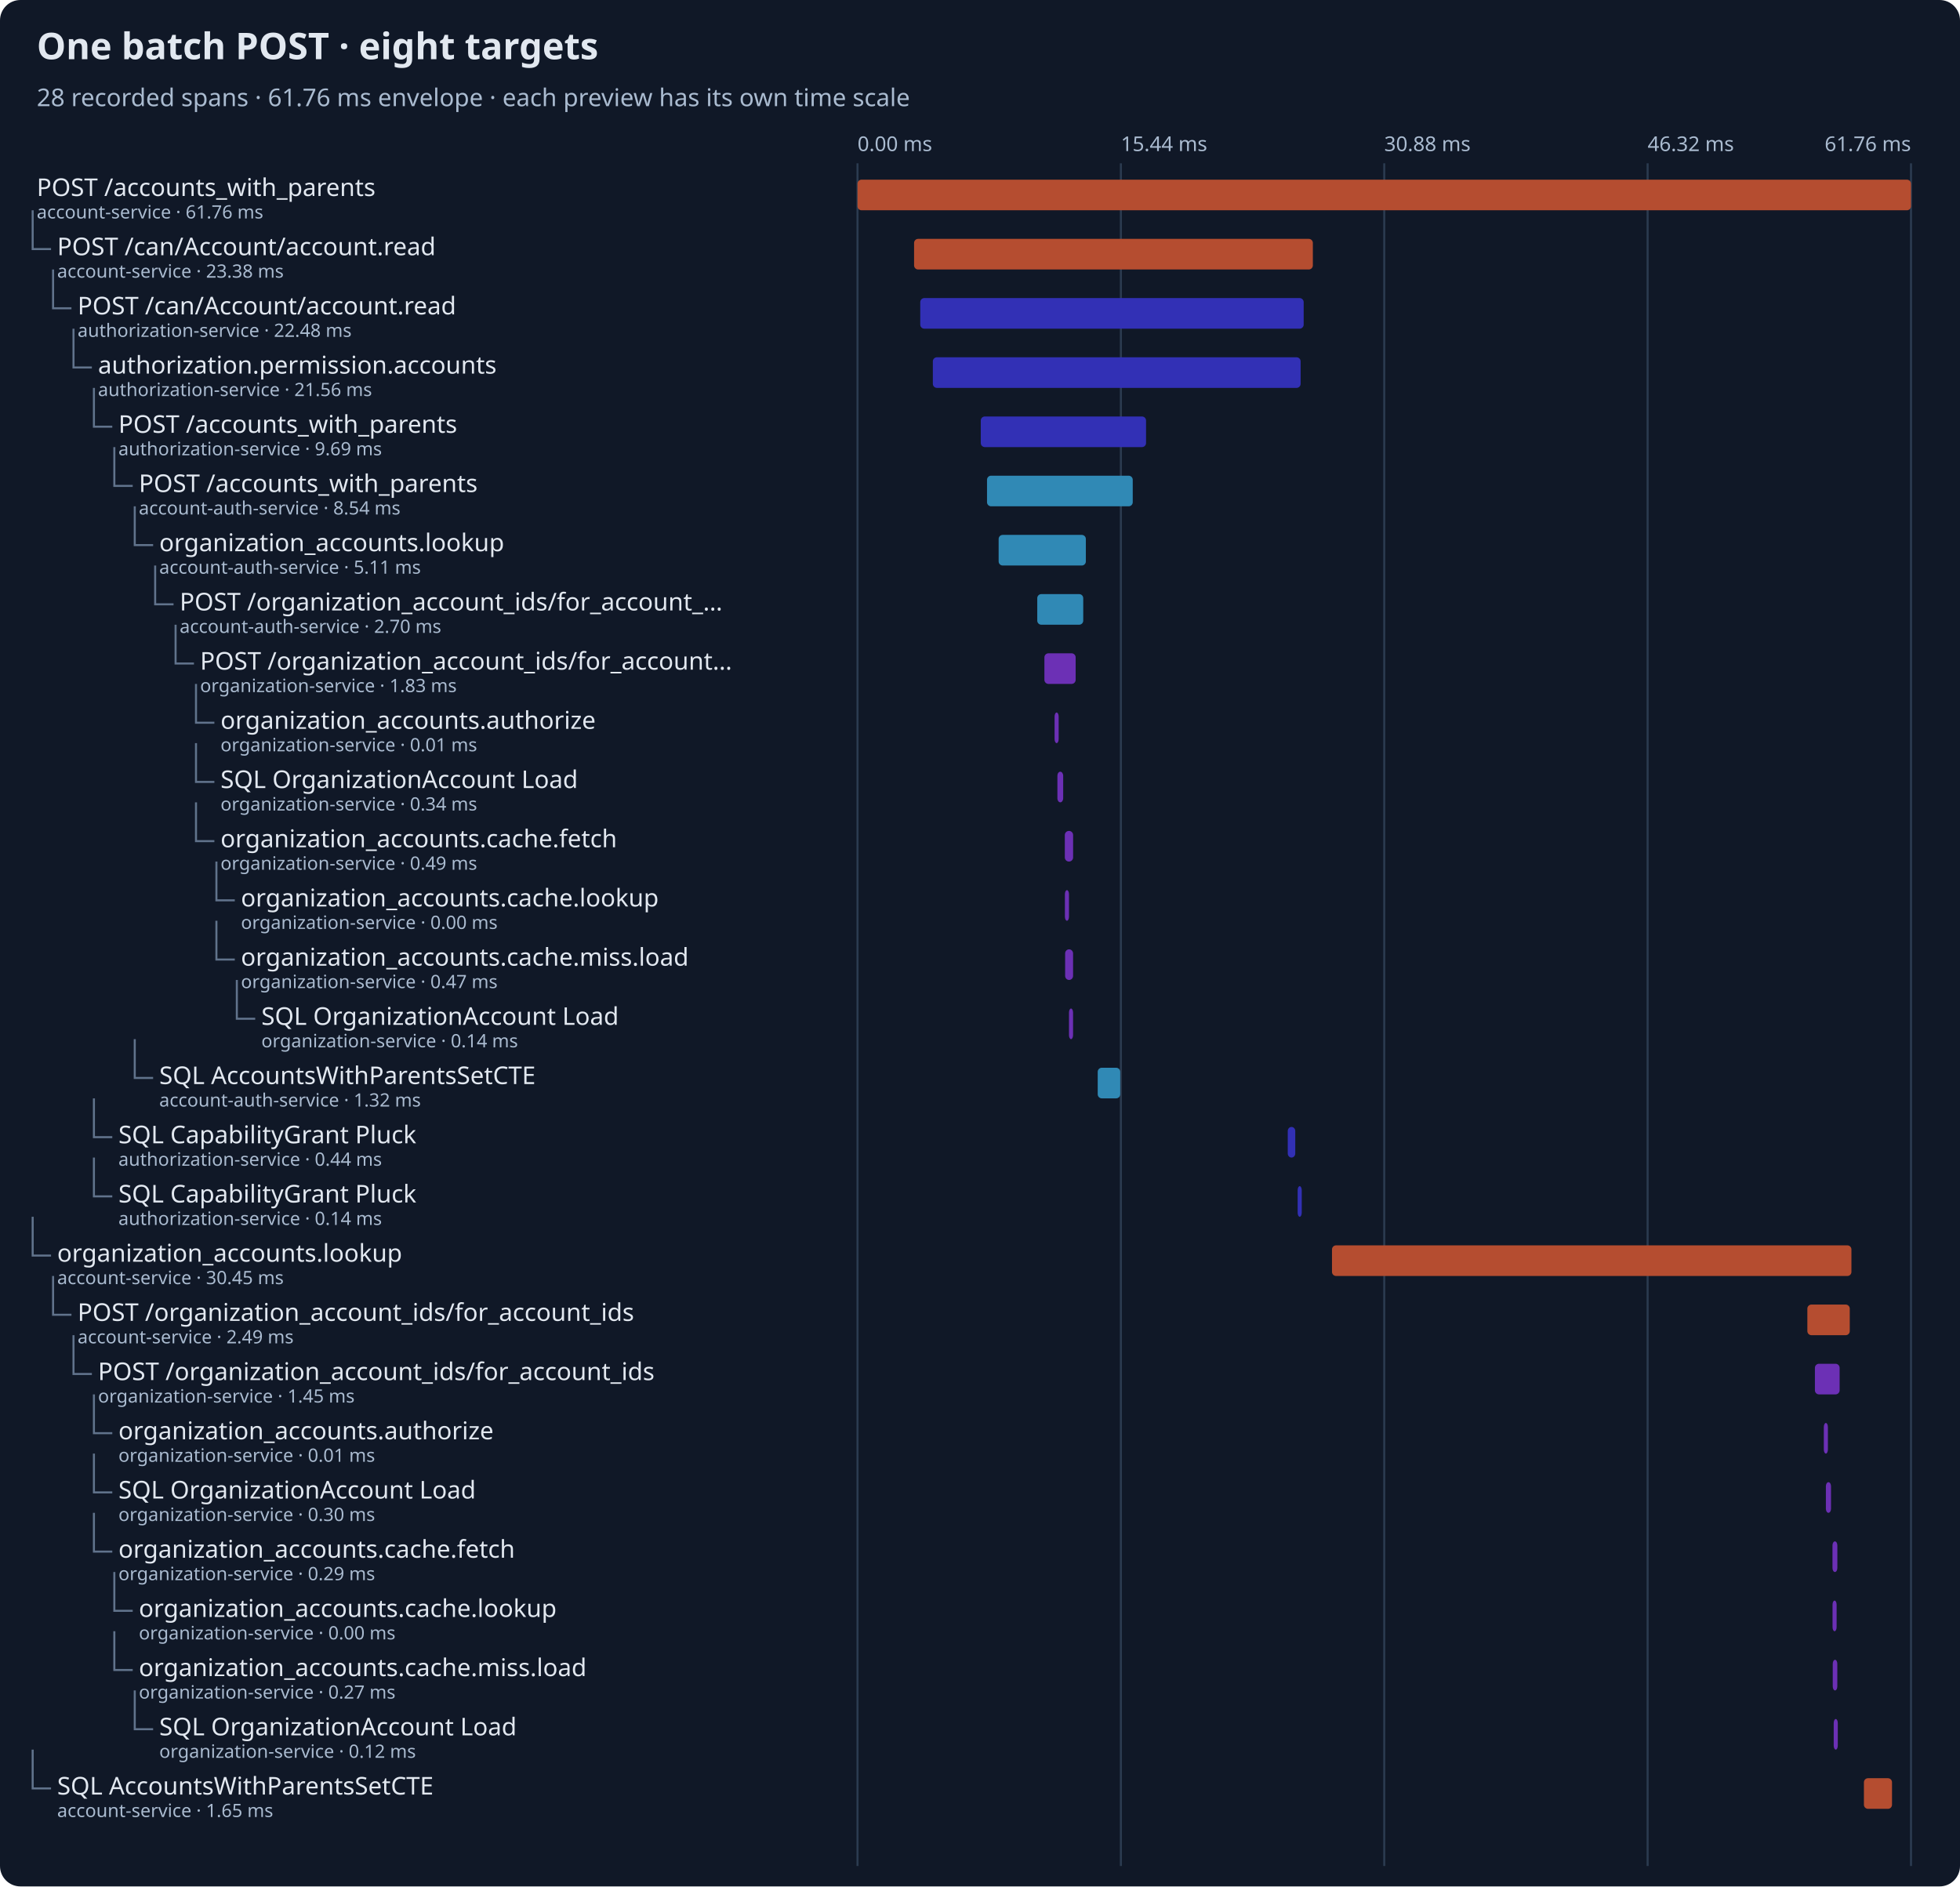
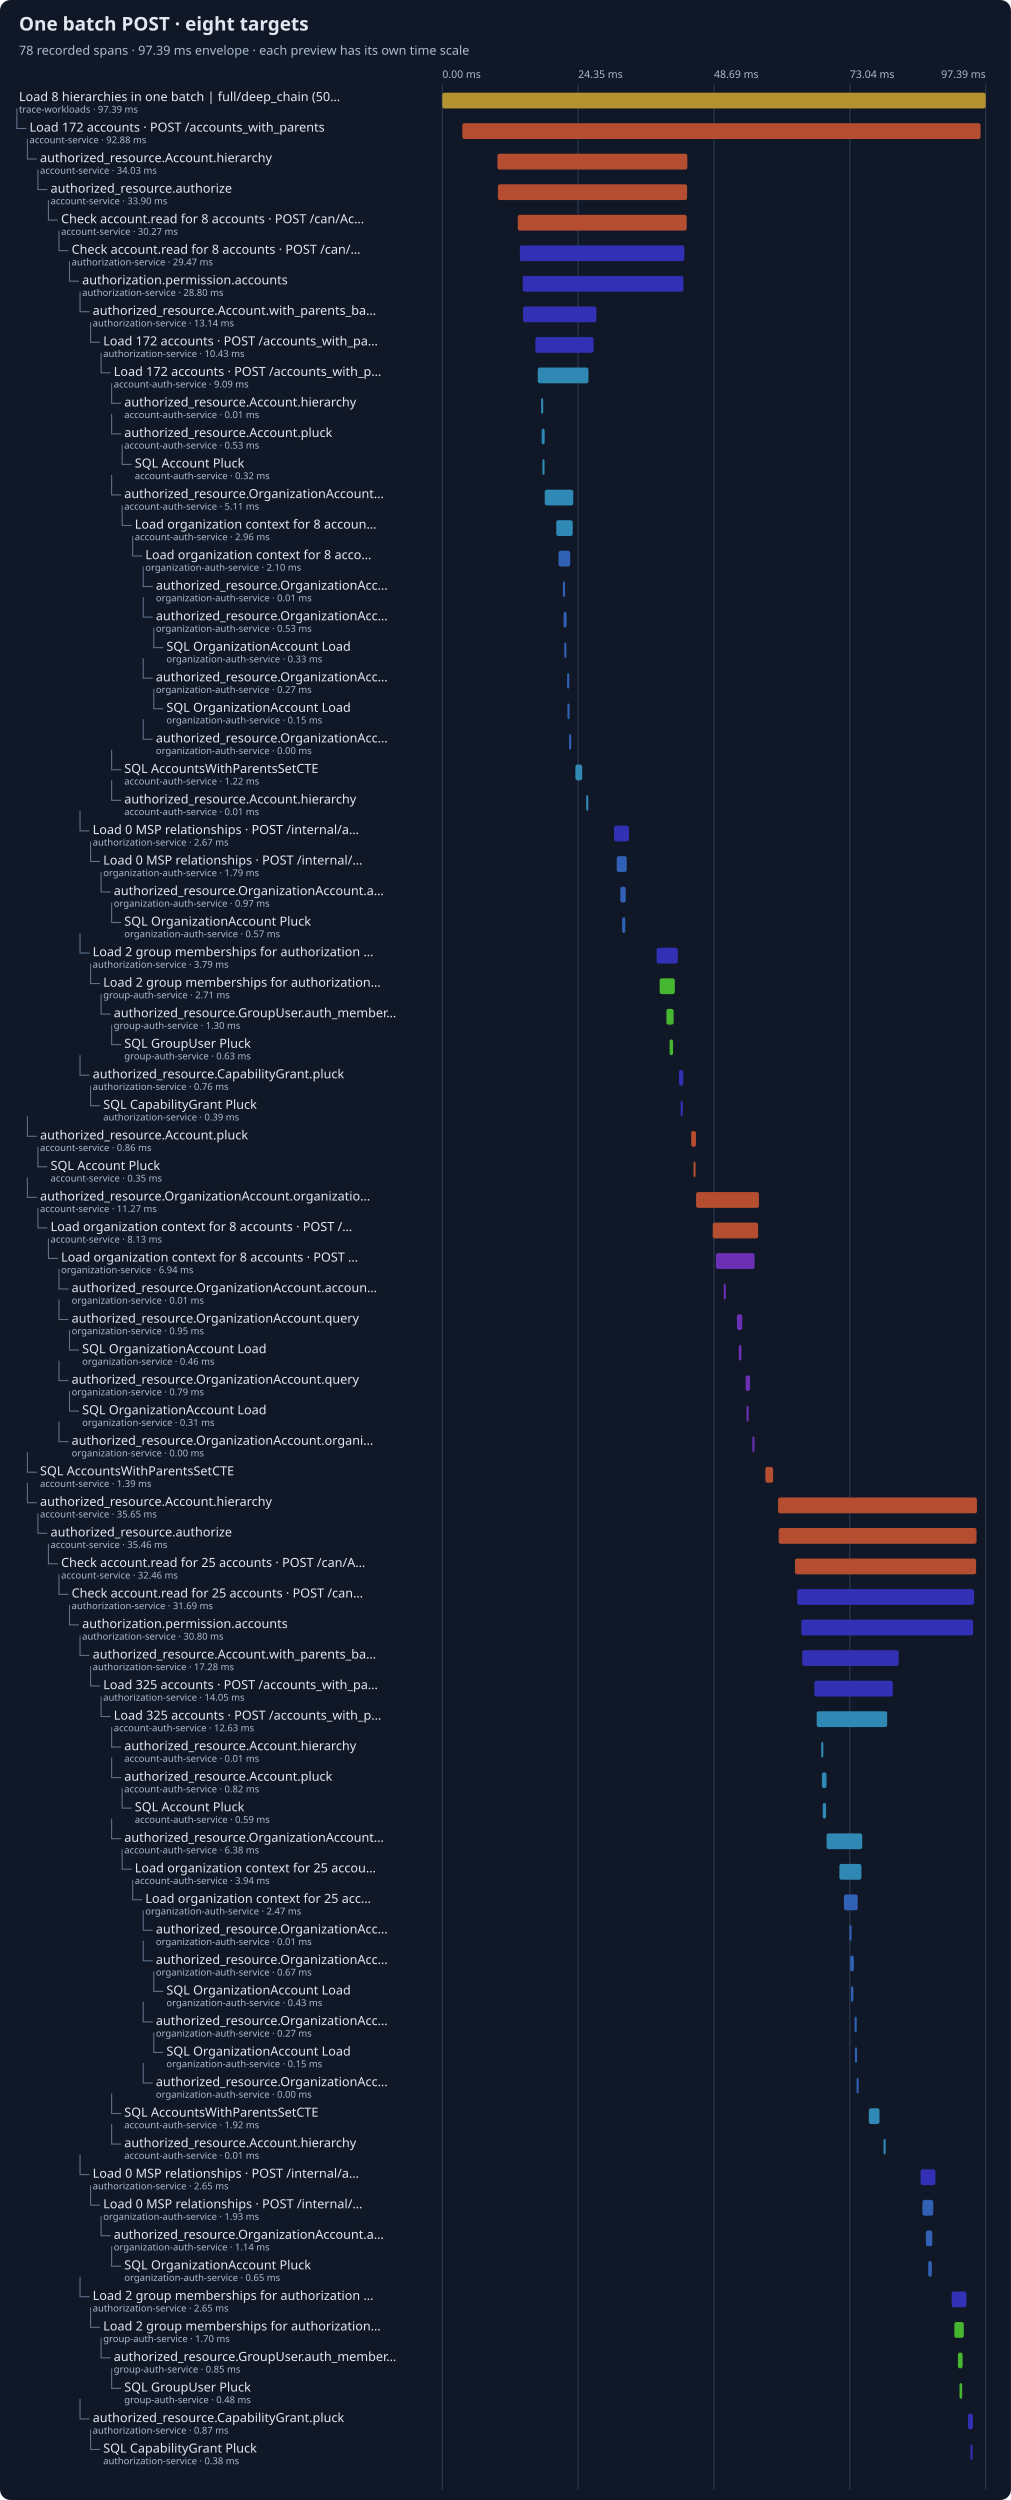
- <svg xmlns="http://www.w3.org/2000/svg" width="960" height="924" viewBox="0 0 960 924" role="img" aria-labelledby="title desc">
-   <rect width="960" height="924" rx="10" fill="#101827" />
+ <svg xmlns="http://www.w3.org/2000/svg" width="960" height="2374" viewBox="0 0 960 2374" role="img" aria-labelledby="title desc">
+   <rect width="960" height="2374" rx="10" fill="#101827" />
  <g font-family="system-ui,sans-serif" fill="#e2e8f0">
    <text x="18" y="29" font-size="18" font-weight="600">One batch POST · eight targets</text>
-     <text x="18" y="52" font-size="12" fill="#aabbd0">28 recorded spans · 61.76 ms envelope · each preview has its own time scale</text>
-     <path d="M420 80V914" stroke="#2b3b50" />
+     <text x="18" y="52" font-size="12" fill="#aabbd0">78 recorded spans · 97.39 ms envelope · each preview has its own time scale</text>
+     <path d="M420 80V2364" stroke="#2b3b50" />
    <text x="420" y="74" text-anchor="start" font-size="10" fill="#aabbd0">0.00 ms</text>
-     <path d="M549 80V914" stroke="#2b3b50" />
-     <text x="549" y="74" text-anchor="start" font-size="10" fill="#aabbd0">15.44 ms</text>
-     <path d="M678 80V914" stroke="#2b3b50" />
-     <text x="678" y="74" text-anchor="start" font-size="10" fill="#aabbd0">30.88 ms</text>
-     <path d="M807 80V914" stroke="#2b3b50" />
-     <text x="807" y="74" text-anchor="start" font-size="10" fill="#aabbd0">46.32 ms</text>
-     <path d="M936 80V914" stroke="#2b3b50" />
-     <text x="936" y="74" text-anchor="end" font-size="10" fill="#aabbd0">61.76 ms</text>
-     <g data-span-id="901c9b0c8297a80e">
-       <text x="18" y="96" font-size="12">POST /accounts_with_parents</text>
-       <text x="18" y="107" font-size="9" fill="#aabbd0">account-service · 61.76 ms</text>
-       <rect x="420" y="88" width="516" height="15" rx="2" fill="hsl(13 58% 45%)" />
+     <path d="M549 80V2364" stroke="#2b3b50" />
+     <text x="549" y="74" text-anchor="start" font-size="10" fill="#aabbd0">24.35 ms</text>
+     <path d="M678 80V2364" stroke="#2b3b50" />
+     <text x="678" y="74" text-anchor="start" font-size="10" fill="#aabbd0">48.69 ms</text>
+     <path d="M807 80V2364" stroke="#2b3b50" />
+     <text x="807" y="74" text-anchor="start" font-size="10" fill="#aabbd0">73.04 ms</text>
+     <path d="M936 80V2364" stroke="#2b3b50" />
+     <text x="936" y="74" text-anchor="end" font-size="10" fill="#aabbd0">97.39 ms</text>
+     <g data-span-id="01bc57b80b0a6a6f">
+       <text x="18" y="96" font-size="12">Load 8 hierarchies in one batch | full/deep_chain (50…</text>
+       <text x="18" y="107" font-size="9" fill="#aabbd0">trace-workloads · 97.39 ms</text>
+       <rect x="420" y="88" width="516" height="15" rx="2" fill="hsl(44 58% 45%)" />
    </g>
    <path d="M16 103V122H25" stroke="#61738c" fill="none" />
-     <g data-span-id="1fd6effcfc5023c0">
-       <text x="28" y="125" font-size="12">POST /can/Account/account.read</text>
-       <text x="28" y="136" font-size="9" fill="#aabbd0">account-service · 23.38 ms</text>
-       <rect x="447.713" y="117" width="195.318" height="15" rx="2" fill="hsl(13 58% 45%)" />
+     <g data-span-id="dabc40347fb6fa56">
+       <text x="28" y="125" font-size="12">Load 172 accounts · POST /accounts_with_parents</text>
+       <text x="28" y="136" font-size="9" fill="#aabbd0">account-service · 92.88 ms</text>
+       <rect x="439.022" y="117" width="492.119" height="15" rx="2" fill="hsl(13 58% 45%)" />
    </g>
    <path d="M26 132V151H35" stroke="#61738c" fill="none" />
-     <g data-span-id="e71abfb775c27acf">
-       <text x="38" y="154" font-size="12">POST /can/Account/account.read</text>
-       <text x="38" y="165" font-size="9" fill="#aabbd0">authorization-service · 22.48 ms</text>
-       <rect x="450.737" y="146" width="187.799" height="15" rx="2" fill="hsl(241 58% 45%)" />
+     <g data-span-id="29395440cc638caa">
+       <text x="38" y="154" font-size="12">authorized_resource.Account.hierarchy</text>
+       <text x="38" y="165" font-size="9" fill="#aabbd0">account-service · 34.03 ms</text>
+       <rect x="472.329" y="146" width="180.331" height="15" rx="2" fill="hsl(13 58% 45%)" />
    </g>
    <path d="M36 161V180H45" stroke="#61738c" fill="none" />
-     <g data-span-id="00976aa51a48ca46">
-       <text x="48" y="183" font-size="12">authorization.permission.accounts</text>
-       <text x="48" y="194" font-size="9" fill="#aabbd0">authorization-service · 21.56 ms</text>
-       <rect x="456.903" y="175" width="180.138" height="15" rx="2" fill="hsl(241 58% 45%)" />
+     <g data-span-id="f639b97c3168f7a6">
+       <text x="48" y="183" font-size="12">authorized_resource.authorize</text>
+       <text x="48" y="194" font-size="9" fill="#aabbd0">account-service · 33.90 ms</text>
+       <rect x="472.805" y="175" width="179.642" height="15" rx="2" fill="hsl(13 58% 45%)" />
    </g>
    <path d="M46 190V209H55" stroke="#61738c" fill="none" />
-     <g data-span-id="ce435a9b25deda30">
-       <text x="58" y="212" font-size="12">POST /accounts_with_parents</text>
-       <text x="58" y="223" font-size="9" fill="#aabbd0">authorization-service · 9.69 ms</text>
-       <rect x="480.38" y="204" width="80.95" height="15" rx="2" fill="hsl(241 58% 45%)" />
+     <g data-span-id="004e55d908741f27">
+       <text x="58" y="212" font-size="12">Check account.read for 8 accounts · POST /can/Ac…</text>
+       <text x="58" y="223" font-size="9" fill="#aabbd0">account-service · 30.27 ms</text>
+       <rect x="491.695" y="204" width="160.398" height="15" rx="2" fill="hsl(13 58% 45%)" />
    </g>
    <path d="M56 219V238H65" stroke="#61738c" fill="none" />
-     <g data-span-id="6cc365a5dd92c51a">
-       <text x="68" y="241" font-size="12">POST /accounts_with_parents</text>
-       <text x="68" y="252" font-size="9" fill="#aabbd0">account-auth-service · 8.54 ms</text>
-       <rect x="483.438" y="233" width="71.375" height="15" rx="2" fill="hsl(200 58% 45%)" />
+     <g data-span-id="ea125f50df1c899d">
+       <text x="68" y="241" font-size="12">Check account.read for 8 accounts · POST /can/…</text>
+       <text x="68" y="252" font-size="9" fill="#aabbd0">authorization-service · 29.47 ms</text>
+       <rect x="493.655" y="233" width="156.154" height="15" rx="2" fill="hsl(241 58% 45%)" />
    </g>
    <path d="M66 248V267H75" stroke="#61738c" fill="none" />
-     <g data-span-id="d3353bc6e225ee7f">
-       <text x="78" y="270" font-size="12">organization_accounts.lookup</text>
-       <text x="78" y="281" font-size="9" fill="#aabbd0">account-auth-service · 5.11 ms</text>
-       <rect x="489.128" y="262" width="42.718" height="15" rx="2" fill="hsl(200 58% 45%)" />
+     <g data-span-id="f080a323bbd571f5">
+       <text x="78" y="270" font-size="12">authorization.permission.accounts</text>
+       <text x="78" y="281" font-size="9" fill="#aabbd0">authorization-service · 28.80 ms</text>
+       <rect x="496.405" y="262" width="152.583" height="15" rx="2" fill="hsl(241 58% 45%)" />
    </g>
    <path d="M76 277V296H85" stroke="#61738c" fill="none" />
-     <g data-span-id="23384d3bc11248ac">
-       <text x="88" y="299" font-size="12">POST /organization_account_ids/for_account_…</text>
-       <text x="88" y="310" font-size="9" fill="#aabbd0">account-auth-service · 2.70 ms</text>
-       <rect x="508.043" y="291" width="22.525" height="15" rx="2" fill="hsl(200 58% 45%)" />
+     <g data-span-id="52c423e0fd9c5bc9">
+       <text x="88" y="299" font-size="12">authorized_resource.Account.with_parents_ba…</text>
+       <text x="88" y="310" font-size="9" fill="#aabbd0">authorization-service · 13.14 ms</text>
+       <rect x="496.628" y="291" width="69.634" height="15" rx="2" fill="hsl(241 58% 45%)" />
    </g>
    <path d="M86 306V325H95" stroke="#61738c" fill="none" />
-     <g data-span-id="4effbf054f838e88">
-       <text x="98" y="328" font-size="12">POST /organization_account_ids/for_account…</text>
-       <text x="98" y="339" font-size="9" fill="#aabbd0">organization-service · 1.83 ms</text>
-       <rect x="511.543" y="320" width="15.306" height="15" rx="2" fill="hsl(267 58% 45%)" />
+     <g data-span-id="2d0c7ac9d6e5741b">
+       <text x="98" y="328" font-size="12">Load 172 accounts · POST /accounts_with_pa…</text>
+       <text x="98" y="339" font-size="9" fill="#aabbd0">authorization-service · 10.43 ms</text>
+       <rect x="508.391" y="320" width="55.285" height="15" rx="2" fill="hsl(241 58% 45%)" />
    </g>
    <path d="M96 335V354H105" stroke="#61738c" fill="none" />
-     <g data-span-id="ef3c1cc5560b969c">
-       <text x="108" y="357" font-size="12">organization_accounts.authorize</text>
-       <text x="108" y="368" font-size="9" fill="#aabbd0">organization-service · 0.01 ms</text>
-       <rect x="516.531" y="349" width="2" height="15" rx="2" fill="hsl(267 58% 45%)" />
-     </g>
-     <path d="M96 364V383H105" stroke="#61738c" fill="none" />
-     <g data-span-id="a61c3eed89182857">
-       <text x="108" y="386" font-size="12">SQL OrganizationAccount Load</text>
-       <text x="108" y="397" font-size="9" fill="#aabbd0">organization-service · 0.34 ms</text>
-       <rect x="517.91" y="378" width="2.832" height="15" rx="2" fill="hsl(267 58% 45%)" />
-     </g>
-     <path d="M96 393V412H105" stroke="#61738c" fill="none" />
-     <g data-span-id="9bd12325c68fb52d">
-       <text x="108" y="415" font-size="12">organization_accounts.cache.fetch</text>
-       <text x="108" y="426" font-size="9" fill="#aabbd0">organization-service · 0.49 ms</text>
-       <rect x="521.544" y="407" width="4.06" height="15" rx="2" fill="hsl(267 58% 45%)" />
-     </g>
-     <path d="M106 422V441H115" stroke="#61738c" fill="none" />
-     <g data-span-id="95ffc01898f3057f">
-       <text x="118" y="444" font-size="12">organization_accounts.cache.lookup</text>
-       <text x="118" y="455" font-size="9" fill="#aabbd0">organization-service · 0.00 ms</text>
-       <rect x="521.586" y="436" width="2" height="15" rx="2" fill="hsl(267 58% 45%)" />
+     <g data-span-id="0db5cda7d6ea72a0">
+       <text x="108" y="357" font-size="12">Load 172 accounts · POST /accounts_with_p…</text>
+       <text x="108" y="368" font-size="9" fill="#aabbd0">account-auth-service · 9.09 ms</text>
+       <rect x="510.653" y="349" width="48.169" height="15" rx="2" fill="hsl(200 58% 45%)" />
+     </g>
+     <path d="M106 364V383H115" stroke="#61738c" fill="none" />
+     <g data-span-id="c7f50c2061ae46b4">
+       <text x="118" y="386" font-size="12">authorized_resource.Account.hierarchy</text>
+       <text x="118" y="397" font-size="9" fill="#aabbd0">account-auth-service · 0.01 ms</text>
+       <rect x="513.832" y="378" width="2" height="15" rx="2" fill="hsl(200 58% 45%)" />
+     </g>
+     <path d="M106 393V412H115" stroke="#61738c" fill="none" />
+     <g data-span-id="cf1f2c8c6b067795">
+       <text x="118" y="415" font-size="12">authorized_resource.Account.pluck</text>
+       <text x="118" y="426" font-size="9" fill="#aabbd0">account-auth-service · 0.53 ms</text>
+       <rect x="514.394" y="407" width="2.808" height="15" rx="2" fill="hsl(200 58% 45%)" />
+     </g>
+     <path d="M116 422V441H125" stroke="#61738c" fill="none" />
+     <g data-span-id="2c404892a12fc471">
+       <text x="128" y="444" font-size="12">SQL Account Pluck</text>
+       <text x="128" y="455" font-size="9" fill="#aabbd0">account-auth-service · 0.32 ms</text>
+       <rect x="515.093" y="436" width="2" height="15" rx="2" fill="hsl(200 58% 45%)" />
    </g>
    <path d="M106 451V470H115" stroke="#61738c" fill="none" />
-     <g data-span-id="4356a12cf2cd3d6e">
-       <text x="118" y="473" font-size="12">organization_accounts.cache.miss.load</text>
-       <text x="118" y="484" font-size="9" fill="#aabbd0">organization-service · 0.47 ms</text>
-       <rect x="521.694" y="465" width="3.893" height="15" rx="2" fill="hsl(267 58% 45%)" />
+     <g data-span-id="cbb8c73a3e44f7a4">
+       <text x="118" y="473" font-size="12">authorized_resource.OrganizationAccount…</text>
+       <text x="118" y="484" font-size="9" fill="#aabbd0">account-auth-service · 5.11 ms</text>
+       <rect x="517.282" y="465" width="27.097" height="15" rx="2" fill="hsl(200 58% 45%)" />
    </g>
    <path d="M116 480V499H125" stroke="#61738c" fill="none" />
-     <g data-span-id="b35c6b6dc8d00568">
-       <text x="128" y="502" font-size="12">SQL OrganizationAccount Load</text>
-       <text x="128" y="513" font-size="9" fill="#aabbd0">organization-service · 0.14 ms</text>
-       <rect x="523.583" y="494" width="2" height="15" rx="2" fill="hsl(267 58% 45%)" />
-     </g>
-     <path d="M66 509V528H75" stroke="#61738c" fill="none" />
-     <g data-span-id="2194335540172137">
-       <text x="78" y="531" font-size="12">SQL AccountsWithParentsSetCTE</text>
-       <text x="78" y="542" font-size="9" fill="#aabbd0">account-auth-service · 1.32 ms</text>
-       <rect x="537.652" y="523" width="11.028" height="15" rx="2" fill="hsl(200 58% 45%)" />
-     </g>
-     <path d="M46 538V557H55" stroke="#61738c" fill="none" />
-     <g data-span-id="e6cb9a9f007c4a58">
-       <text x="58" y="560" font-size="12">SQL CapabilityGrant Pluck</text>
-       <text x="58" y="571" font-size="9" fill="#aabbd0">authorization-service · 0.44 ms</text>
-       <rect x="630.733" y="552" width="3.684" height="15" rx="2" fill="hsl(241 58% 45%)" />
-     </g>
-     <path d="M46 567V586H55" stroke="#61738c" fill="none" />
-     <g data-span-id="b34fa70ccf3fd8b6">
-       <text x="58" y="589" font-size="12">SQL CapabilityGrant Pluck</text>
-       <text x="58" y="600" font-size="9" fill="#aabbd0">authorization-service · 0.14 ms</text>
-       <rect x="635.587" y="581" width="2" height="15" rx="2" fill="hsl(241 58% 45%)" />
-     </g>
-     <path d="M16 596V615H25" stroke="#61738c" fill="none" />
-     <g data-span-id="974d3e02016cf1f2">
-       <text x="28" y="618" font-size="12">organization_accounts.lookup</text>
-       <text x="28" y="629" font-size="9" fill="#aabbd0">account-service · 30.45 ms</text>
-       <rect x="652.405" y="610" width="254.42" height="15" rx="2" fill="hsl(13 58% 45%)" />
-     </g>
-     <path d="M26 625V644H35" stroke="#61738c" fill="none" />
-     <g data-span-id="ed3e2b82c385e872">
-       <text x="38" y="647" font-size="12">POST /organization_account_ids/for_account_ids</text>
-       <text x="38" y="658" font-size="9" fill="#aabbd0">account-service · 2.49 ms</text>
-       <rect x="885.236" y="639" width="20.77" height="15" rx="2" fill="hsl(13 58% 45%)" />
-     </g>
-     <path d="M36 654V673H45" stroke="#61738c" fill="none" />
-     <g data-span-id="df2bae8f5a1feeb3">
-       <text x="48" y="676" font-size="12">POST /organization_account_ids/for_account_ids</text>
-       <text x="48" y="687" font-size="9" fill="#aabbd0">organization-service · 1.45 ms</text>
-       <rect x="888.937" y="668" width="12.106" height="15" rx="2" fill="hsl(267 58% 45%)" />
-     </g>
-     <path d="M46 683V702H55" stroke="#61738c" fill="none" />
-     <g data-span-id="a252bcdeeb43e511">
-       <text x="58" y="705" font-size="12">organization_accounts.authorize</text>
-       <text x="58" y="716" font-size="9" fill="#aabbd0">organization-service · 0.01 ms</text>
-       <rect x="893.299" y="697" width="2" height="15" rx="2" fill="hsl(267 58% 45%)" />
-     </g>
-     <path d="M46 712V731H55" stroke="#61738c" fill="none" />
-     <g data-span-id="30230ad8e7d47cd5">
-       <text x="58" y="734" font-size="12">SQL OrganizationAccount Load</text>
-       <text x="58" y="745" font-size="9" fill="#aabbd0">organization-service · 0.30 ms</text>
-       <rect x="894.31" y="726" width="2.515" height="15" rx="2" fill="hsl(267 58% 45%)" />
-     </g>
-     <path d="M46 741V760H55" stroke="#61738c" fill="none" />
-     <g data-span-id="8aa371272557215f">
-       <text x="58" y="763" font-size="12">organization_accounts.cache.fetch</text>
-       <text x="58" y="774" font-size="9" fill="#aabbd0">organization-service · 0.29 ms</text>
-       <rect x="897.535" y="755" width="2.398" height="15" rx="2" fill="hsl(267 58% 45%)" />
-     </g>
-     <path d="M56 770V789H65" stroke="#61738c" fill="none" />
-     <g data-span-id="2c238ebfe980fa29">
-       <text x="68" y="792" font-size="12">organization_accounts.cache.lookup</text>
-       <text x="68" y="803" font-size="9" fill="#aabbd0">organization-service · 0.00 ms</text>
-       <rect x="897.568" y="784" width="2" height="15" rx="2" fill="hsl(267 58% 45%)" />
-     </g>
-     <path d="M56 799V818H65" stroke="#61738c" fill="none" />
-     <g data-span-id="06e999dd25ad9c81">
-       <text x="68" y="821" font-size="12">organization_accounts.cache.miss.load</text>
-       <text x="68" y="832" font-size="9" fill="#aabbd0">organization-service · 0.27 ms</text>
-       <rect x="897.668" y="813" width="2.247" height="15" rx="2" fill="hsl(267 58% 45%)" />
-     </g>
-     <path d="M66 828V847H75" stroke="#61738c" fill="none" />
-     <g data-span-id="f584b4724e39ed4f">
-       <text x="78" y="850" font-size="12">SQL OrganizationAccount Load</text>
-       <text x="78" y="861" font-size="9" fill="#aabbd0">organization-service · 0.12 ms</text>
-       <rect x="898.144" y="842" width="2" height="15" rx="2" fill="hsl(267 58% 45%)" />
-     </g>
-     <path d="M16 857V876H25" stroke="#61738c" fill="none" />
-     <g data-span-id="d02566351ea812da">
-       <text x="28" y="879" font-size="12">SQL AccountsWithParentsSetCTE</text>
-       <text x="28" y="890" font-size="9" fill="#aabbd0">account-service · 1.65 ms</text>
-       <rect x="912.941" y="871" width="13.76" height="15" rx="2" fill="hsl(13 58% 45%)" />
+     <g data-span-id="750f2765c4676946">
+       <text x="128" y="502" font-size="12">Load organization context for 8 accoun…</text>
+       <text x="128" y="513" font-size="9" fill="#aabbd0">account-auth-service · 2.96 ms</text>
+       <rect x="528.181" y="494" width="15.694" height="15" rx="2" fill="hsl(200 58% 45%)" />
+     </g>
+     <path d="M126 509V528H135" stroke="#61738c" fill="none" />
+     <g data-span-id="a1d58053cee2bbb7">
+       <text x="138" y="531" font-size="12">Load organization context for 8 acco…</text>
+       <text x="138" y="542" font-size="9" fill="#aabbd0">organization-auth-service · 2.10 ms</text>
+       <rect x="530.369" y="523" width="11.122" height="15" rx="2" fill="hsl(218 58% 45%)" />
+     </g>
+     <path d="M136 538V557H145" stroke="#61738c" fill="none" />
+     <g data-span-id="ae98f4421c2ffd15">
+       <text x="148" y="560" font-size="12">authorized_resource.OrganizationAcc…</text>
+       <text x="148" y="571" font-size="9" fill="#aabbd0">organization-auth-service · 0.01 ms</text>
+       <rect x="534.534" y="552" width="2" height="15" rx="2" fill="hsl(218 58% 45%)" />
+     </g>
+     <path d="M136 567V586H145" stroke="#61738c" fill="none" />
+     <g data-span-id="4b7495c74b75a96a">
+       <text x="148" y="589" font-size="12">authorized_resource.OrganizationAcc…</text>
+       <text x="148" y="600" font-size="9" fill="#aabbd0">organization-auth-service · 0.53 ms</text>
+       <rect x="535.207" y="581" width="2.803" height="15" rx="2" fill="hsl(218 58% 45%)" />
+     </g>
+     <path d="M146 596V615H155" stroke="#61738c" fill="none" />
+     <g data-span-id="236b6808887ef59e">
+       <text x="158" y="618" font-size="12">SQL OrganizationAccount Load</text>
+       <text x="158" y="629" font-size="9" fill="#aabbd0">organization-auth-service · 0.33 ms</text>
+       <rect x="535.826" y="610" width="2" height="15" rx="2" fill="hsl(218 58% 45%)" />
+     </g>
+     <path d="M136 625V644H145" stroke="#61738c" fill="none" />
+     <g data-span-id="e7f9e932639e6527">
+       <text x="148" y="647" font-size="12">authorized_resource.OrganizationAcc…</text>
+       <text x="148" y="658" font-size="9" fill="#aabbd0">organization-auth-service · 0.27 ms</text>
+       <rect x="538.534" y="639" width="2" height="15" rx="2" fill="hsl(218 58% 45%)" />
+     </g>
+     <path d="M146 654V673H155" stroke="#61738c" fill="none" />
+     <g data-span-id="913c3c92151b8b6a">
+       <text x="158" y="676" font-size="12">SQL OrganizationAccount Load</text>
+       <text x="158" y="687" font-size="9" fill="#aabbd0">organization-auth-service · 0.15 ms</text>
+       <rect x="538.847" y="668" width="2" height="15" rx="2" fill="hsl(218 58% 45%)" />
+     </g>
+     <path d="M136 683V702H145" stroke="#61738c" fill="none" />
+     <g data-span-id="3dc090126f7889f0">
+       <text x="148" y="705" font-size="12">authorized_resource.OrganizationAcc…</text>
+       <text x="148" y="716" font-size="9" fill="#aabbd0">organization-auth-service · 0.00 ms</text>
+       <rect x="540.399" y="697" width="2" height="15" rx="2" fill="hsl(218 58% 45%)" />
+     </g>
+     <path d="M106 712V731H115" stroke="#61738c" fill="none" />
+     <g data-span-id="93da27601cade180">
+       <text x="118" y="734" font-size="12">SQL AccountsWithParentsSetCTE</text>
+       <text x="118" y="745" font-size="9" fill="#aabbd0">account-auth-service · 1.22 ms</text>
+       <rect x="546.365" y="726" width="6.475" height="15" rx="2" fill="hsl(200 58% 45%)" />
+     </g>
+     <path d="M106 741V760H115" stroke="#61738c" fill="none" />
+     <g data-span-id="ec1de7cdeca81839">
+       <text x="118" y="763" font-size="12">authorized_resource.Account.hierarchy</text>
+       <text x="118" y="774" font-size="9" fill="#aabbd0">account-auth-service · 0.01 ms</text>
+       <rect x="556.639" y="755" width="2" height="15" rx="2" fill="hsl(200 58% 45%)" />
+     </g>
+     <path d="M76 770V789H85" stroke="#61738c" fill="none" />
+     <g data-span-id="f005545a08a20e73">
+       <text x="88" y="792" font-size="12">Load 0 MSP relationships · POST /internal/a…</text>
+       <text x="88" y="803" font-size="9" fill="#aabbd0">authorization-service · 2.67 ms</text>
+       <rect x="583.079" y="784" width="14.158" height="15" rx="2" fill="hsl(241 58% 45%)" />
+     </g>
+     <path d="M86 799V818H95" stroke="#61738c" fill="none" />
+     <g data-span-id="27ea6acb1af6511a">
+       <text x="98" y="821" font-size="12">Load 0 MSP relationships · POST /internal/…</text>
+       <text x="98" y="832" font-size="9" fill="#aabbd0">organization-auth-service · 1.79 ms</text>
+       <rect x="585.628" y="813" width="9.474" height="15" rx="2" fill="hsl(218 58% 45%)" />
+     </g>
+     <path d="M96 828V847H105" stroke="#61738c" fill="none" />
+     <g data-span-id="50bc7de2983aee19">
+       <text x="108" y="850" font-size="12">authorized_resource.OrganizationAccount.a…</text>
+       <text x="108" y="861" font-size="9" fill="#aabbd0">organization-auth-service · 0.97 ms</text>
+       <rect x="589.05" y="842" width="5.166" height="15" rx="2" fill="hsl(218 58% 45%)" />
+     </g>
+     <path d="M106 857V876H115" stroke="#61738c" fill="none" />
+     <g data-span-id="beb252af539e3e9c">
+       <text x="118" y="879" font-size="12">SQL OrganizationAccount Pluck</text>
+       <text x="118" y="890" font-size="9" fill="#aabbd0">organization-auth-service · 0.57 ms</text>
+       <rect x="590.81" y="871" width="3.02" height="15" rx="2" fill="hsl(218 58% 45%)" />
+     </g>
+     <path d="M76 886V905H85" stroke="#61738c" fill="none" />
+     <g data-span-id="ee0820b1995ba899">
+       <text x="88" y="908" font-size="12">Load 2 group memberships for authorization …</text>
+       <text x="88" y="919" font-size="9" fill="#aabbd0">authorization-service · 3.79 ms</text>
+       <rect x="623.533" y="900" width="20.082" height="15" rx="2" fill="hsl(241 58% 45%)" />
+     </g>
+     <path d="M86 915V934H95" stroke="#61738c" fill="none" />
+     <g data-span-id="3e4472a1c0d9f007">
+       <text x="98" y="937" font-size="12">Load 2 group memberships for authorization…</text>
+       <text x="98" y="948" font-size="9" fill="#aabbd0">group-auth-service · 2.71 ms</text>
+       <rect x="626.437" y="929" width="14.364" height="15" rx="2" fill="hsl(110 58% 45%)" />
+     </g>
+     <path d="M96 944V963H105" stroke="#61738c" fill="none" />
+     <g data-span-id="dc14c63361d36e8f">
+       <text x="108" y="966" font-size="12">authorized_resource.GroupUser.auth_member…</text>
+       <text x="108" y="977" font-size="9" fill="#aabbd0">group-auth-service · 1.30 ms</text>
+       <rect x="632.806" y="958" width="6.872" height="15" rx="2" fill="hsl(110 58% 45%)" />
+     </g>
+     <path d="M106 973V992H115" stroke="#61738c" fill="none" />
+     <g data-span-id="3fdabfd1f3f7b600">
+       <text x="118" y="995" font-size="12">SQL GroupUser Pluck</text>
+       <text x="118" y="1006" font-size="9" fill="#aabbd0">group-auth-service · 0.63 ms</text>
+       <rect x="635.816" y="987" width="3.327" height="15" rx="2" fill="hsl(110 58% 45%)" />
+     </g>
+     <path d="M76 1002V1021H85" stroke="#61738c" fill="none" />
+     <g data-span-id="b1e893ded698b01a">
+       <text x="88" y="1024" font-size="12">authorized_resource.CapabilityGrant.pluck</text>
+       <text x="88" y="1035" font-size="9" fill="#aabbd0">authorization-service · 0.76 ms</text>
+       <rect x="644.765" y="1016" width="4.048" height="15" rx="2" fill="hsl(241 58% 45%)" />
+     </g>
+     <path d="M86 1031V1050H95" stroke="#61738c" fill="none" />
+     <g data-span-id="556c3cf649b21d1a">
+       <text x="98" y="1053" font-size="12">SQL CapabilityGrant Pluck</text>
+       <text x="98" y="1064" font-size="9" fill="#aabbd0">authorization-service · 0.39 ms</text>
+       <rect x="646.328" y="1045" width="2.088" height="15" rx="2" fill="hsl(241 58% 45%)" />
+     </g>
+     <path d="M26 1060V1079H35" stroke="#61738c" fill="none" />
+     <g data-span-id="ae460134d0a384a2">
+       <text x="38" y="1082" font-size="12">authorized_resource.Account.pluck</text>
+       <text x="38" y="1093" font-size="9" fill="#aabbd0">account-service · 0.86 ms</text>
+       <rect x="656.347" y="1074" width="4.546" height="15" rx="2" fill="hsl(13 58% 45%)" />
+     </g>
+     <path d="M36 1089V1108H45" stroke="#61738c" fill="none" />
+     <g data-span-id="ad1176f028f92dd7">
+       <text x="48" y="1111" font-size="12">SQL Account Pluck</text>
+       <text x="48" y="1122" font-size="9" fill="#aabbd0">account-service · 0.35 ms</text>
+       <rect x="658.52" y="1103" width="2" height="15" rx="2" fill="hsl(13 58% 45%)" />
+     </g>
+     <path d="M26 1118V1137H35" stroke="#61738c" fill="none" />
+     <g data-span-id="fca3383cdf194b08">
+       <text x="38" y="1140" font-size="12">authorized_resource.OrganizationAccount.organizatio…</text>
+       <text x="38" y="1151" font-size="9" fill="#aabbd0">account-service · 11.27 ms</text>
+       <rect x="660.984" y="1132" width="59.731" height="15" rx="2" fill="hsl(13 58% 45%)" />
+     </g>
+     <path d="M36 1147V1166H45" stroke="#61738c" fill="none" />
+     <g data-span-id="ae3b48e81411668b">
+       <text x="48" y="1169" font-size="12">Load organization context for 8 accounts · POST /…</text>
+       <text x="48" y="1180" font-size="9" fill="#aabbd0">account-service · 8.13 ms</text>
+       <rect x="676.821" y="1161" width="43.061" height="15" rx="2" fill="hsl(13 58% 45%)" />
+     </g>
+     <path d="M46 1176V1195H55" stroke="#61738c" fill="none" />
+     <g data-span-id="d7ec5abd14c277b1">
+       <text x="58" y="1198" font-size="12">Load organization context for 8 accounts · POST …</text>
+       <text x="58" y="1209" font-size="9" fill="#aabbd0">organization-service · 6.94 ms</text>
+       <rect x="679.788" y="1190" width="36.783" height="15" rx="2" fill="hsl(267 58% 45%)" />
+     </g>
+     <path d="M56 1205V1224H65" stroke="#61738c" fill="none" />
+     <g data-span-id="37429fa3274dd359">
+       <text x="68" y="1227" font-size="12">authorized_resource.OrganizationAccount.accoun…</text>
+       <text x="68" y="1238" font-size="9" fill="#aabbd0">organization-service · 0.01 ms</text>
+       <rect x="687.233" y="1219" width="2" height="15" rx="2" fill="hsl(267 58% 45%)" />
+     </g>
+     <path d="M56 1234V1253H65" stroke="#61738c" fill="none" />
+     <g data-span-id="ba1fb3b4173c7ef7">
+       <text x="68" y="1256" font-size="12">authorized_resource.OrganizationAccount.query</text>
+       <text x="68" y="1267" font-size="9" fill="#aabbd0">organization-service · 0.95 ms</text>
+       <rect x="699.796" y="1248" width="5.028" height="15" rx="2" fill="hsl(267 58% 45%)" />
+     </g>
+     <path d="M66 1263V1282H75" stroke="#61738c" fill="none" />
+     <g data-span-id="01e71c24cd48593d">
+       <text x="78" y="1285" font-size="12">SQL OrganizationAccount Load</text>
+       <text x="78" y="1296" font-size="9" fill="#aabbd0">organization-service · 0.46 ms</text>
+       <rect x="701.597" y="1277" width="2.443" height="15" rx="2" fill="hsl(267 58% 45%)" />
+     </g>
+     <path d="M56 1292V1311H65" stroke="#61738c" fill="none" />
+     <g data-span-id="5dbbf8d6c7e8a17b">
+       <text x="68" y="1314" font-size="12">authorized_resource.OrganizationAccount.query</text>
+       <text x="68" y="1325" font-size="9" fill="#aabbd0">organization-service · 0.79 ms</text>
+       <rect x="708.045" y="1306" width="4.191" height="15" rx="2" fill="hsl(267 58% 45%)" />
+     </g>
+     <path d="M66 1321V1340H75" stroke="#61738c" fill="none" />
+     <g data-span-id="0d99e4306c62e465">
+       <text x="78" y="1343" font-size="12">SQL OrganizationAccount Load</text>
+       <text x="78" y="1354" font-size="9" fill="#aabbd0">organization-service · 0.31 ms</text>
+       <rect x="708.914" y="1335" width="2" height="15" rx="2" fill="hsl(267 58% 45%)" />
+     </g>
+     <path d="M56 1350V1369H65" stroke="#61738c" fill="none" />
+     <g data-span-id="c6eb55251ae84b02">
+       <text x="68" y="1372" font-size="12">authorized_resource.OrganizationAccount.organi…</text>
+       <text x="68" y="1383" font-size="9" fill="#aabbd0">organization-service · 0.00 ms</text>
+       <rect x="714.467" y="1364" width="2" height="15" rx="2" fill="hsl(267 58% 45%)" />
+     </g>
+     <path d="M26 1379V1398H35" stroke="#61738c" fill="none" />
+     <g data-span-id="7469b80d0d116384">
+       <text x="38" y="1401" font-size="12">SQL AccountsWithParentsSetCTE</text>
+       <text x="38" y="1412" font-size="9" fill="#aabbd0">account-service · 1.39 ms</text>
+       <rect x="726.755" y="1393" width="7.381" height="15" rx="2" fill="hsl(13 58% 45%)" />
+     </g>
+     <path d="M26 1408V1427H35" stroke="#61738c" fill="none" />
+     <g data-span-id="f2bd1f00f2cac711">
+       <text x="38" y="1430" font-size="12">authorized_resource.Account.hierarchy</text>
+       <text x="38" y="1441" font-size="9" fill="#aabbd0">account-service · 35.65 ms</text>
+       <rect x="738.835" y="1422" width="188.915" height="15" rx="2" fill="hsl(13 58% 45%)" />
+     </g>
+     <path d="M36 1437V1456H45" stroke="#61738c" fill="none" />
+     <g data-span-id="f26b482edfb8943d">
+       <text x="48" y="1459" font-size="12">authorized_resource.authorize</text>
+       <text x="48" y="1470" font-size="9" fill="#aabbd0">account-service · 35.46 ms</text>
+       <rect x="739.445" y="1451" width="187.866" height="15" rx="2" fill="hsl(13 58% 45%)" />
+     </g>
+     <path d="M46 1466V1485H55" stroke="#61738c" fill="none" />
+     <g data-span-id="7f3e5a03c6eee0bd">
+       <text x="58" y="1488" font-size="12">Check account.read for 25 accounts · POST /can/A…</text>
+       <text x="58" y="1499" font-size="9" fill="#aabbd0">account-service · 32.46 ms</text>
+       <rect x="754.895" y="1480" width="172.012" height="15" rx="2" fill="hsl(13 58% 45%)" />
+     </g>
+     <path d="M56 1495V1514H65" stroke="#61738c" fill="none" />
+     <g data-span-id="126aa1695eb4599a">
+       <text x="68" y="1517" font-size="12">Check account.read for 25 accounts · POST /can…</text>
+       <text x="68" y="1528" font-size="9" fill="#aabbd0">authorization-service · 31.69 ms</text>
+       <rect x="757.031" y="1509" width="167.911" height="15" rx="2" fill="hsl(241 58% 45%)" />
+     </g>
+     <path d="M66 1524V1543H75" stroke="#61738c" fill="none" />
+     <g data-span-id="03eda6c80779368a">
+       <text x="78" y="1546" font-size="12">authorization.permission.accounts</text>
+       <text x="78" y="1557" font-size="9" fill="#aabbd0">authorization-service · 30.80 ms</text>
+       <rect x="760.914" y="1538" width="163.169" height="15" rx="2" fill="hsl(241 58% 45%)" />
+     </g>
+     <path d="M76 1553V1572H85" stroke="#61738c" fill="none" />
+     <g data-span-id="bb63825db5bf32ba">
+       <text x="88" y="1575" font-size="12">authorized_resource.Account.with_parents_ba…</text>
+       <text x="88" y="1586" font-size="9" fill="#aabbd0">authorization-service · 17.28 ms</text>
+       <rect x="761.842" y="1567" width="91.575" height="15" rx="2" fill="hsl(241 58% 45%)" />
+     </g>
+     <path d="M86 1582V1601H95" stroke="#61738c" fill="none" />
+     <g data-span-id="945a1409897ac126">
+       <text x="98" y="1604" font-size="12">Load 325 accounts · POST /accounts_with_pa…</text>
+       <text x="98" y="1615" font-size="9" fill="#aabbd0">authorization-service · 14.05 ms</text>
+       <rect x="773.355" y="1596" width="74.466" height="15" rx="2" fill="hsl(241 58% 45%)" />
+     </g>
+     <path d="M96 1611V1630H105" stroke="#61738c" fill="none" />
+     <g data-span-id="a5a927b32d723857">
+       <text x="108" y="1633" font-size="12">Load 325 accounts · POST /accounts_with_p…</text>
+       <text x="108" y="1644" font-size="9" fill="#aabbd0">account-auth-service · 12.63 ms</text>
+       <rect x="775.523" y="1625" width="66.942" height="15" rx="2" fill="hsl(200 58% 45%)" />
+     </g>
+     <path d="M106 1640V1659H115" stroke="#61738c" fill="none" />
+     <g data-span-id="7ac25369a0921829">
+       <text x="118" y="1662" font-size="12">authorized_resource.Account.hierarchy</text>
+       <text x="118" y="1673" font-size="9" fill="#aabbd0">account-auth-service · 0.01 ms</text>
+       <rect x="779.83" y="1654" width="2" height="15" rx="2" fill="hsl(200 58% 45%)" />
+     </g>
+     <path d="M106 1669V1688H115" stroke="#61738c" fill="none" />
+     <g data-span-id="396313a587df9891">
+       <text x="118" y="1691" font-size="12">authorized_resource.Account.pluck</text>
+       <text x="118" y="1702" font-size="9" fill="#aabbd0">account-auth-service · 0.82 ms</text>
+       <rect x="780.493" y="1683" width="4.366" height="15" rx="2" fill="hsl(200 58% 45%)" />
+     </g>
+     <path d="M116 1698V1717H125" stroke="#61738c" fill="none" />
+     <g data-span-id="8278d44be24d4141">
+       <text x="128" y="1720" font-size="12">SQL Account Pluck</text>
+       <text x="128" y="1731" font-size="9" fill="#aabbd0">account-auth-service · 0.59 ms</text>
+       <rect x="781.282" y="1712" width="3.121" height="15" rx="2" fill="hsl(200 58% 45%)" />
+     </g>
+     <path d="M106 1727V1746H115" stroke="#61738c" fill="none" />
+     <g data-span-id="954c7e8527b3f8df">
+       <text x="118" y="1749" font-size="12">authorized_resource.OrganizationAccount…</text>
+       <text x="118" y="1760" font-size="9" fill="#aabbd0">account-auth-service · 6.38 ms</text>
+       <rect x="784.933" y="1741" width="33.826" height="15" rx="2" fill="hsl(200 58% 45%)" />
+     </g>
+     <path d="M116 1756V1775H125" stroke="#61738c" fill="none" />
+     <g data-span-id="6a408d11ba28059d">
+       <text x="128" y="1778" font-size="12">Load organization context for 25 accou…</text>
+       <text x="128" y="1789" font-size="9" fill="#aabbd0">account-auth-service · 3.94 ms</text>
+       <rect x="797.098" y="1770" width="20.892" height="15" rx="2" fill="hsl(200 58% 45%)" />
+     </g>
+     <path d="M126 1785V1804H135" stroke="#61738c" fill="none" />
+     <g data-span-id="b76d80d143da1dbc">
+       <text x="138" y="1807" font-size="12">Load organization context for 25 acc…</text>
+       <text x="138" y="1818" font-size="9" fill="#aabbd0">organization-auth-service · 2.47 ms</text>
+       <rect x="801.395" y="1799" width="13.072" height="15" rx="2" fill="hsl(218 58% 45%)" />
+     </g>
+     <path d="M136 1814V1833H145" stroke="#61738c" fill="none" />
+     <g data-span-id="03b3b8f4972a5cbf">
+       <text x="148" y="1836" font-size="12">authorized_resource.OrganizationAcc…</text>
+       <text x="148" y="1847" font-size="9" fill="#aabbd0">organization-auth-service · 0.01 ms</text>
+       <rect x="806.646" y="1828" width="2" height="15" rx="2" fill="hsl(218 58% 45%)" />
+     </g>
+     <path d="M136 1843V1862H145" stroke="#61738c" fill="none" />
+     <g data-span-id="3bd2ceaed3ad73d1">
+       <text x="148" y="1865" font-size="12">authorized_resource.OrganizationAcc…</text>
+       <text x="148" y="1876" font-size="9" fill="#aabbd0">organization-auth-service · 0.67 ms</text>
+       <rect x="807.309" y="1857" width="3.539" height="15" rx="2" fill="hsl(218 58% 45%)" />
+     </g>
+     <path d="M146 1872V1891H155" stroke="#61738c" fill="none" />
+     <g data-span-id="3da04c9bedbe2975">
+       <text x="158" y="1894" font-size="12">SQL OrganizationAccount Load</text>
+       <text x="158" y="1905" font-size="9" fill="#aabbd0">organization-auth-service · 0.43 ms</text>
+       <rect x="808.103" y="1886" width="2.257" height="15" rx="2" fill="hsl(218 58% 45%)" />
+     </g>
+     <path d="M136 1901V1920H145" stroke="#61738c" fill="none" />
+     <g data-span-id="541ae2e8fa5d774d">
+       <text x="148" y="1923" font-size="12">authorized_resource.OrganizationAcc…</text>
+       <text x="148" y="1934" font-size="9" fill="#aabbd0">organization-auth-service · 0.27 ms</text>
+       <rect x="811.558" y="1915" width="2" height="15" rx="2" fill="hsl(218 58% 45%)" />
+     </g>
+     <path d="M146 1930V1949H155" stroke="#61738c" fill="none" />
+     <g data-span-id="38594bec45f72263">
+       <text x="158" y="1952" font-size="12">SQL OrganizationAccount Load</text>
+       <text x="158" y="1963" font-size="9" fill="#aabbd0">organization-auth-service · 0.15 ms</text>
+       <rect x="811.85" y="1944" width="2" height="15" rx="2" fill="hsl(218 58% 45%)" />
+     </g>
+     <path d="M136 1959V1978H145" stroke="#61738c" fill="none" />
+     <g data-span-id="22390ba24fc7681c">
+       <text x="148" y="1981" font-size="12">authorized_resource.OrganizationAcc…</text>
+       <text x="148" y="1992" font-size="9" fill="#aabbd0">organization-auth-service · 0.00 ms</text>
+       <rect x="813.407" y="1973" width="2" height="15" rx="2" fill="hsl(218 58% 45%)" />
+     </g>
+     <path d="M106 1988V2007H115" stroke="#61738c" fill="none" />
+     <g data-span-id="49c67d0a00bc0fa5">
+       <text x="118" y="2010" font-size="12">SQL AccountsWithParentsSetCTE</text>
+       <text x="118" y="2021" font-size="9" fill="#aabbd0">account-auth-service · 1.92 ms</text>
+       <rect x="825.022" y="2002" width="10.152" height="15" rx="2" fill="hsl(200 58% 45%)" />
+     </g>
+     <path d="M106 2017V2036H115" stroke="#61738c" fill="none" />
+     <g data-span-id="f64316398633cb26">
+       <text x="118" y="2039" font-size="12">authorized_resource.Account.hierarchy</text>
+       <text x="118" y="2050" font-size="9" fill="#aabbd0">account-auth-service · 0.01 ms</text>
+       <rect x="839.031" y="2031" width="2" height="15" rx="2" fill="hsl(200 58% 45%)" />
+     </g>
+     <path d="M76 2046V2065H85" stroke="#61738c" fill="none" />
+     <g data-span-id="4a84d83a9a44f62f">
+       <text x="88" y="2068" font-size="12">Load 0 MSP relationships · POST /internal/a…</text>
+       <text x="88" y="2079" font-size="9" fill="#aabbd0">authorization-service · 2.65 ms</text>
+       <rect x="874.182" y="2060" width="14.052" height="15" rx="2" fill="hsl(241 58% 45%)" />
+     </g>
+     <path d="M86 2075V2094H95" stroke="#61738c" fill="none" />
+     <g data-span-id="bcc4d80e2346a3f2">
+       <text x="98" y="2097" font-size="12">Load 0 MSP relationships · POST /internal/…</text>
+       <text x="98" y="2108" font-size="9" fill="#aabbd0">organization-auth-service · 1.93 ms</text>
+       <rect x="875.962" y="2089" width="10.221" height="15" rx="2" fill="hsl(218 58% 45%)" />
+     </g>
+     <path d="M96 2104V2123H105" stroke="#61738c" fill="none" />
+     <g data-span-id="83653b5fa3ea967f">
+       <text x="108" y="2126" font-size="12">authorized_resource.OrganizationAccount.a…</text>
+       <text x="108" y="2137" font-size="9" fill="#aabbd0">organization-auth-service · 1.14 ms</text>
+       <rect x="879.237" y="2118" width="6.035" height="15" rx="2" fill="hsl(218 58% 45%)" />
+     </g>
+     <path d="M106 2133V2152H115" stroke="#61738c" fill="none" />
+     <g data-span-id="947f146f5038f4ea">
+       <text x="118" y="2155" font-size="12">SQL OrganizationAccount Pluck</text>
+       <text x="118" y="2166" font-size="9" fill="#aabbd0">organization-auth-service · 0.65 ms</text>
+       <rect x="881.457" y="2147" width="3.428" height="15" rx="2" fill="hsl(218 58% 45%)" />
+     </g>
+     <path d="M76 2162V2181H85" stroke="#61738c" fill="none" />
+     <g data-span-id="f6c49602790d5669">
+       <text x="88" y="2184" font-size="12">Load 2 group memberships for authorization …</text>
+       <text x="88" y="2195" font-size="9" fill="#aabbd0">authorization-service · 2.65 ms</text>
+       <rect x="903.726" y="2176" width="14.015" height="15" rx="2" fill="hsl(241 58% 45%)" />
+     </g>
+     <path d="M86 2191V2210H95" stroke="#61738c" fill="none" />
+     <g data-span-id="8b70d5f3845da6bf">
+       <text x="98" y="2213" font-size="12">Load 2 group memberships for authorization…</text>
+       <text x="98" y="2224" font-size="9" fill="#aabbd0">group-auth-service · 1.70 ms</text>
+       <rect x="906.254" y="2205" width="8.981" height="15" rx="2" fill="hsl(110 58% 45%)" />
+     </g>
+     <path d="M96 2220V2239H105" stroke="#61738c" fill="none" />
+     <g data-span-id="406509e2ac7f50f1">
+       <text x="108" y="2242" font-size="12">authorized_resource.GroupUser.auth_member…</text>
+       <text x="108" y="2253" font-size="9" fill="#aabbd0">group-auth-service · 0.85 ms</text>
+       <rect x="909.634" y="2234" width="4.509" height="15" rx="2" fill="hsl(110 58% 45%)" />
+     </g>
+     <path d="M106 2249V2268H115" stroke="#61738c" fill="none" />
+     <g data-span-id="b79feca1c39f94d3">
+       <text x="118" y="2271" font-size="12">SQL GroupUser Pluck</text>
+       <text x="118" y="2282" font-size="9" fill="#aabbd0">group-auth-service · 0.48 ms</text>
+       <rect x="911.15" y="2263" width="2.533" height="15" rx="2" fill="hsl(110 58% 45%)" />
+     </g>
+     <path d="M76 2278V2297H85" stroke="#61738c" fill="none" />
+     <g data-span-id="5e5dcd2a5a812314">
+       <text x="88" y="2300" font-size="12">authorized_resource.CapabilityGrant.pluck</text>
+       <text x="88" y="2311" font-size="9" fill="#aabbd0">authorization-service · 0.87 ms</text>
+       <rect x="919.241" y="2292" width="4.62" height="15" rx="2" fill="hsl(241 58% 45%)" />
+     </g>
+     <path d="M86 2307V2326H95" stroke="#61738c" fill="none" />
+     <g data-span-id="621540e1e0b51c85">
+       <text x="98" y="2329" font-size="12">SQL CapabilityGrant Pluck</text>
+       <text x="98" y="2340" font-size="9" fill="#aabbd0">authorization-service · 0.38 ms</text>
+       <rect x="921.508" y="2321" width="2.003" height="15" rx="2" fill="hsl(241 58% 45%)" />
    </g>
  </g>
</svg>
